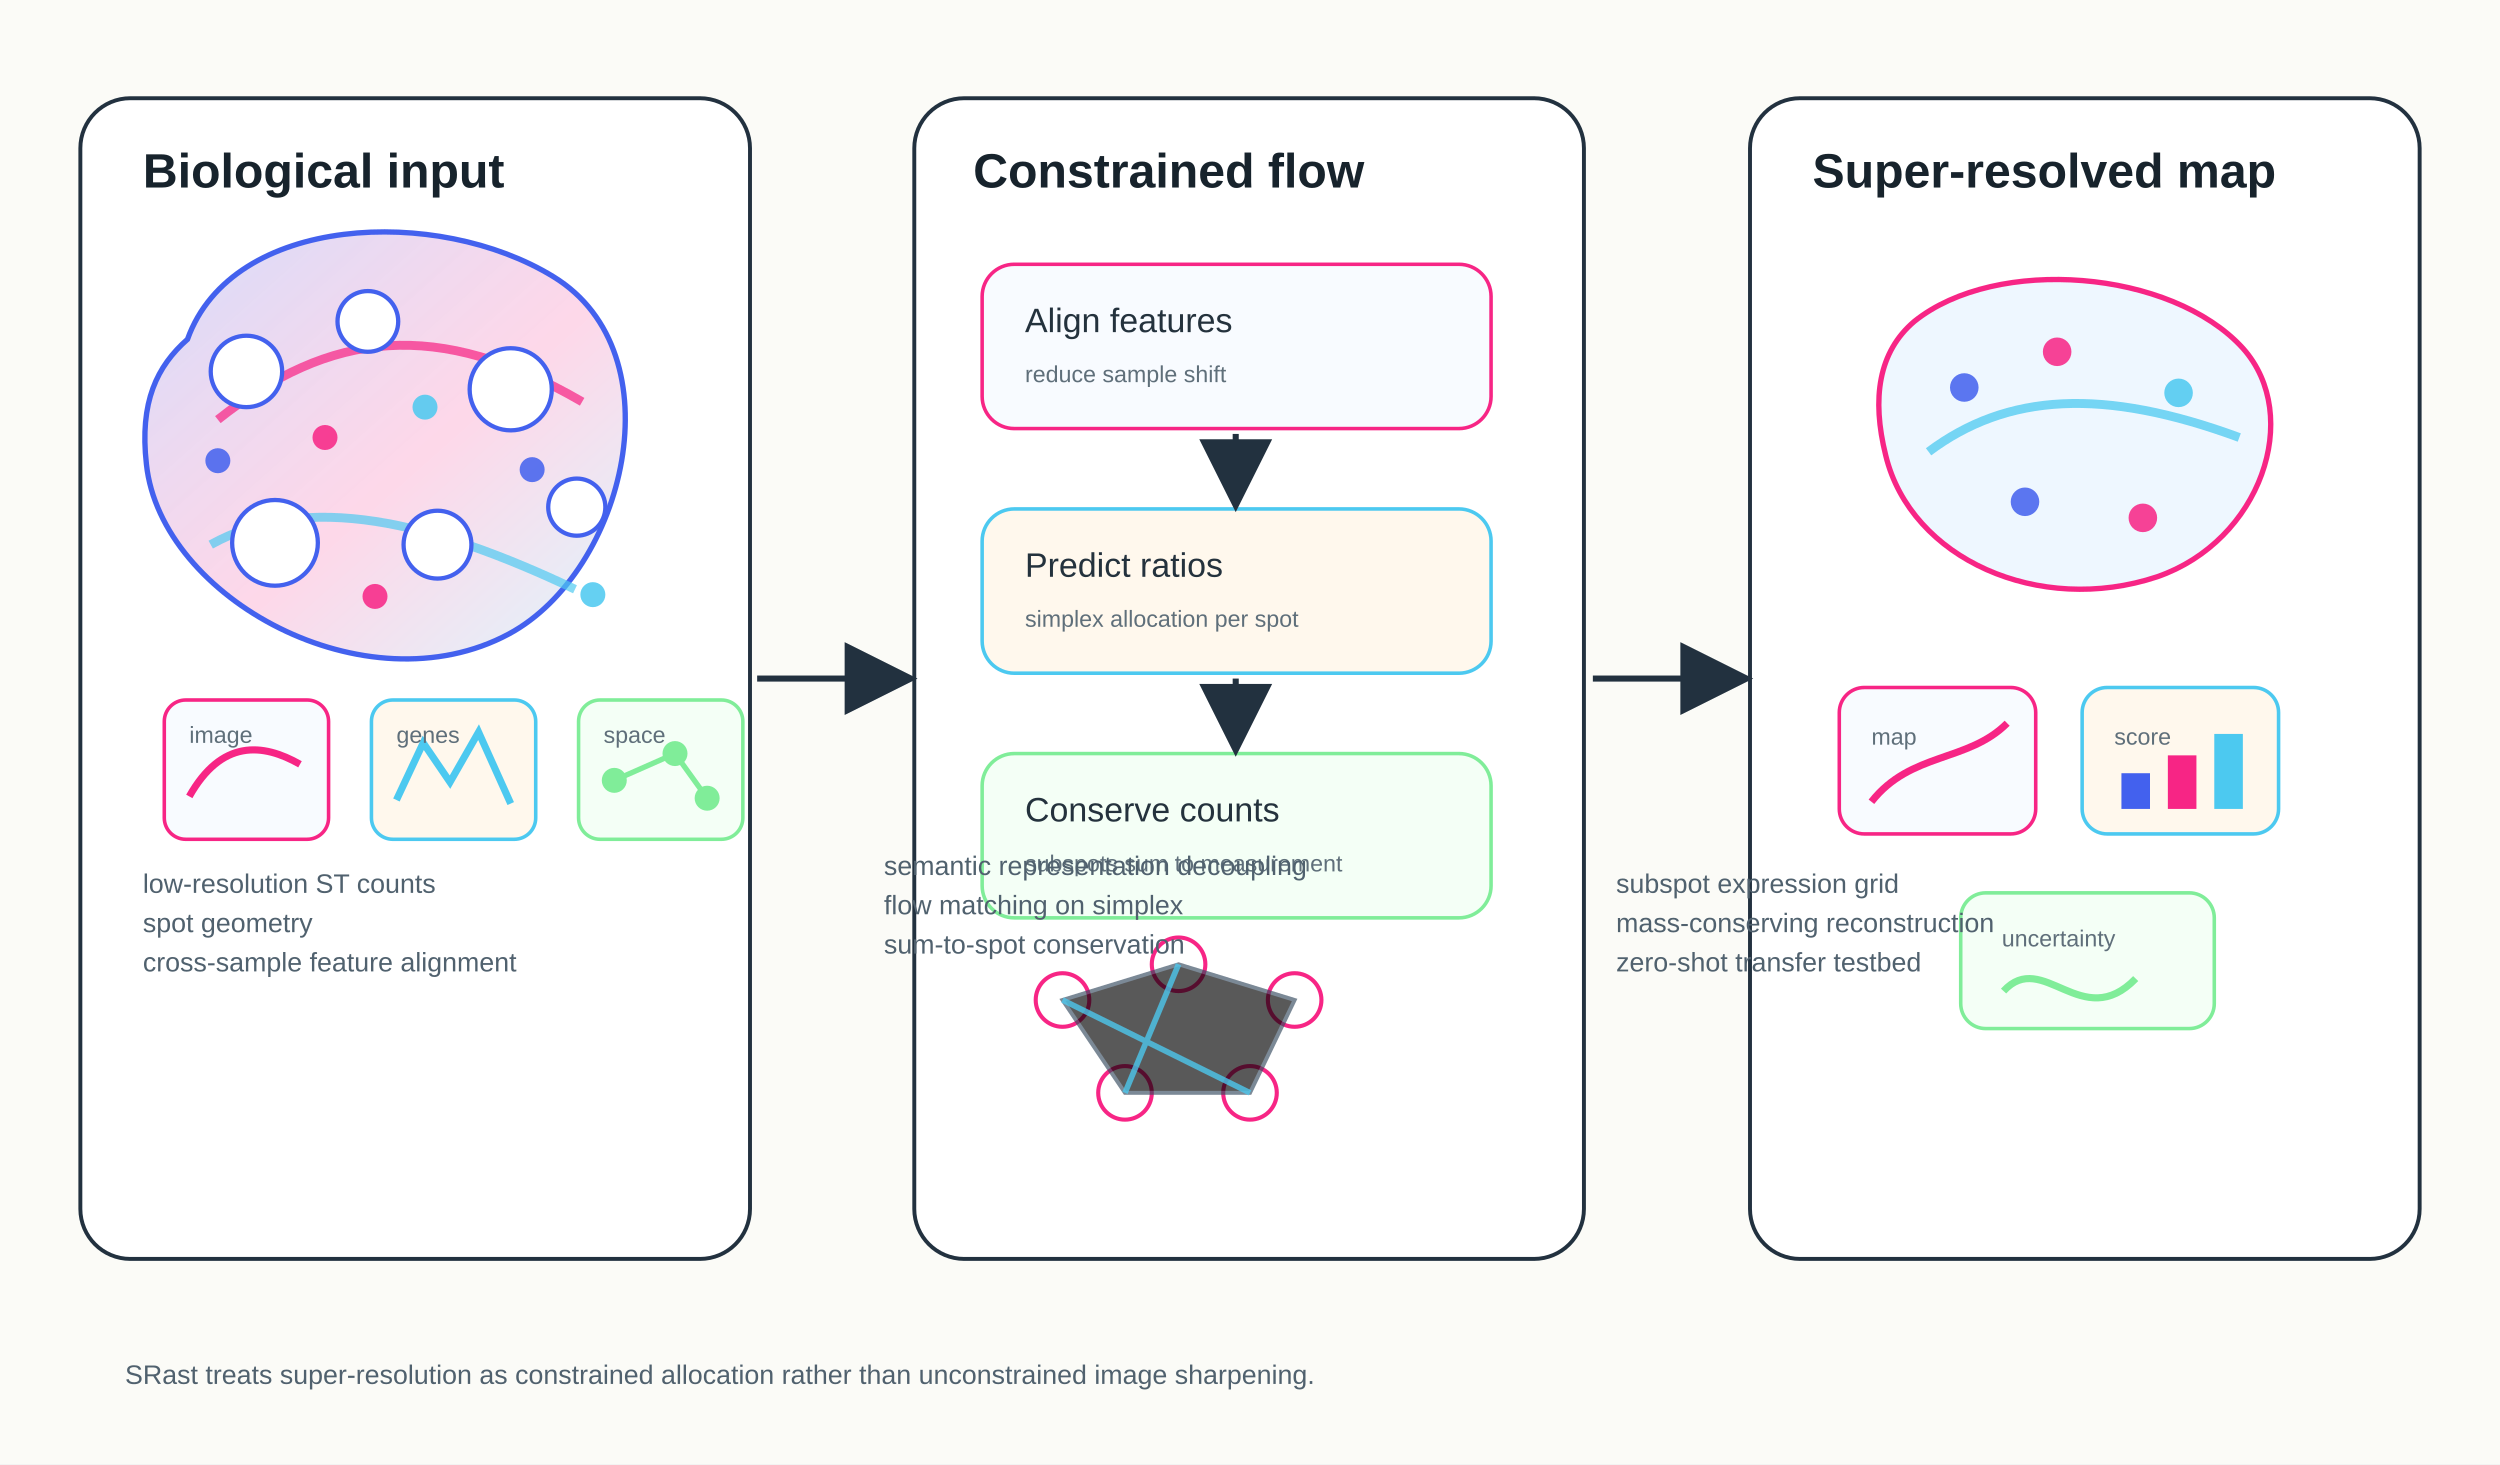
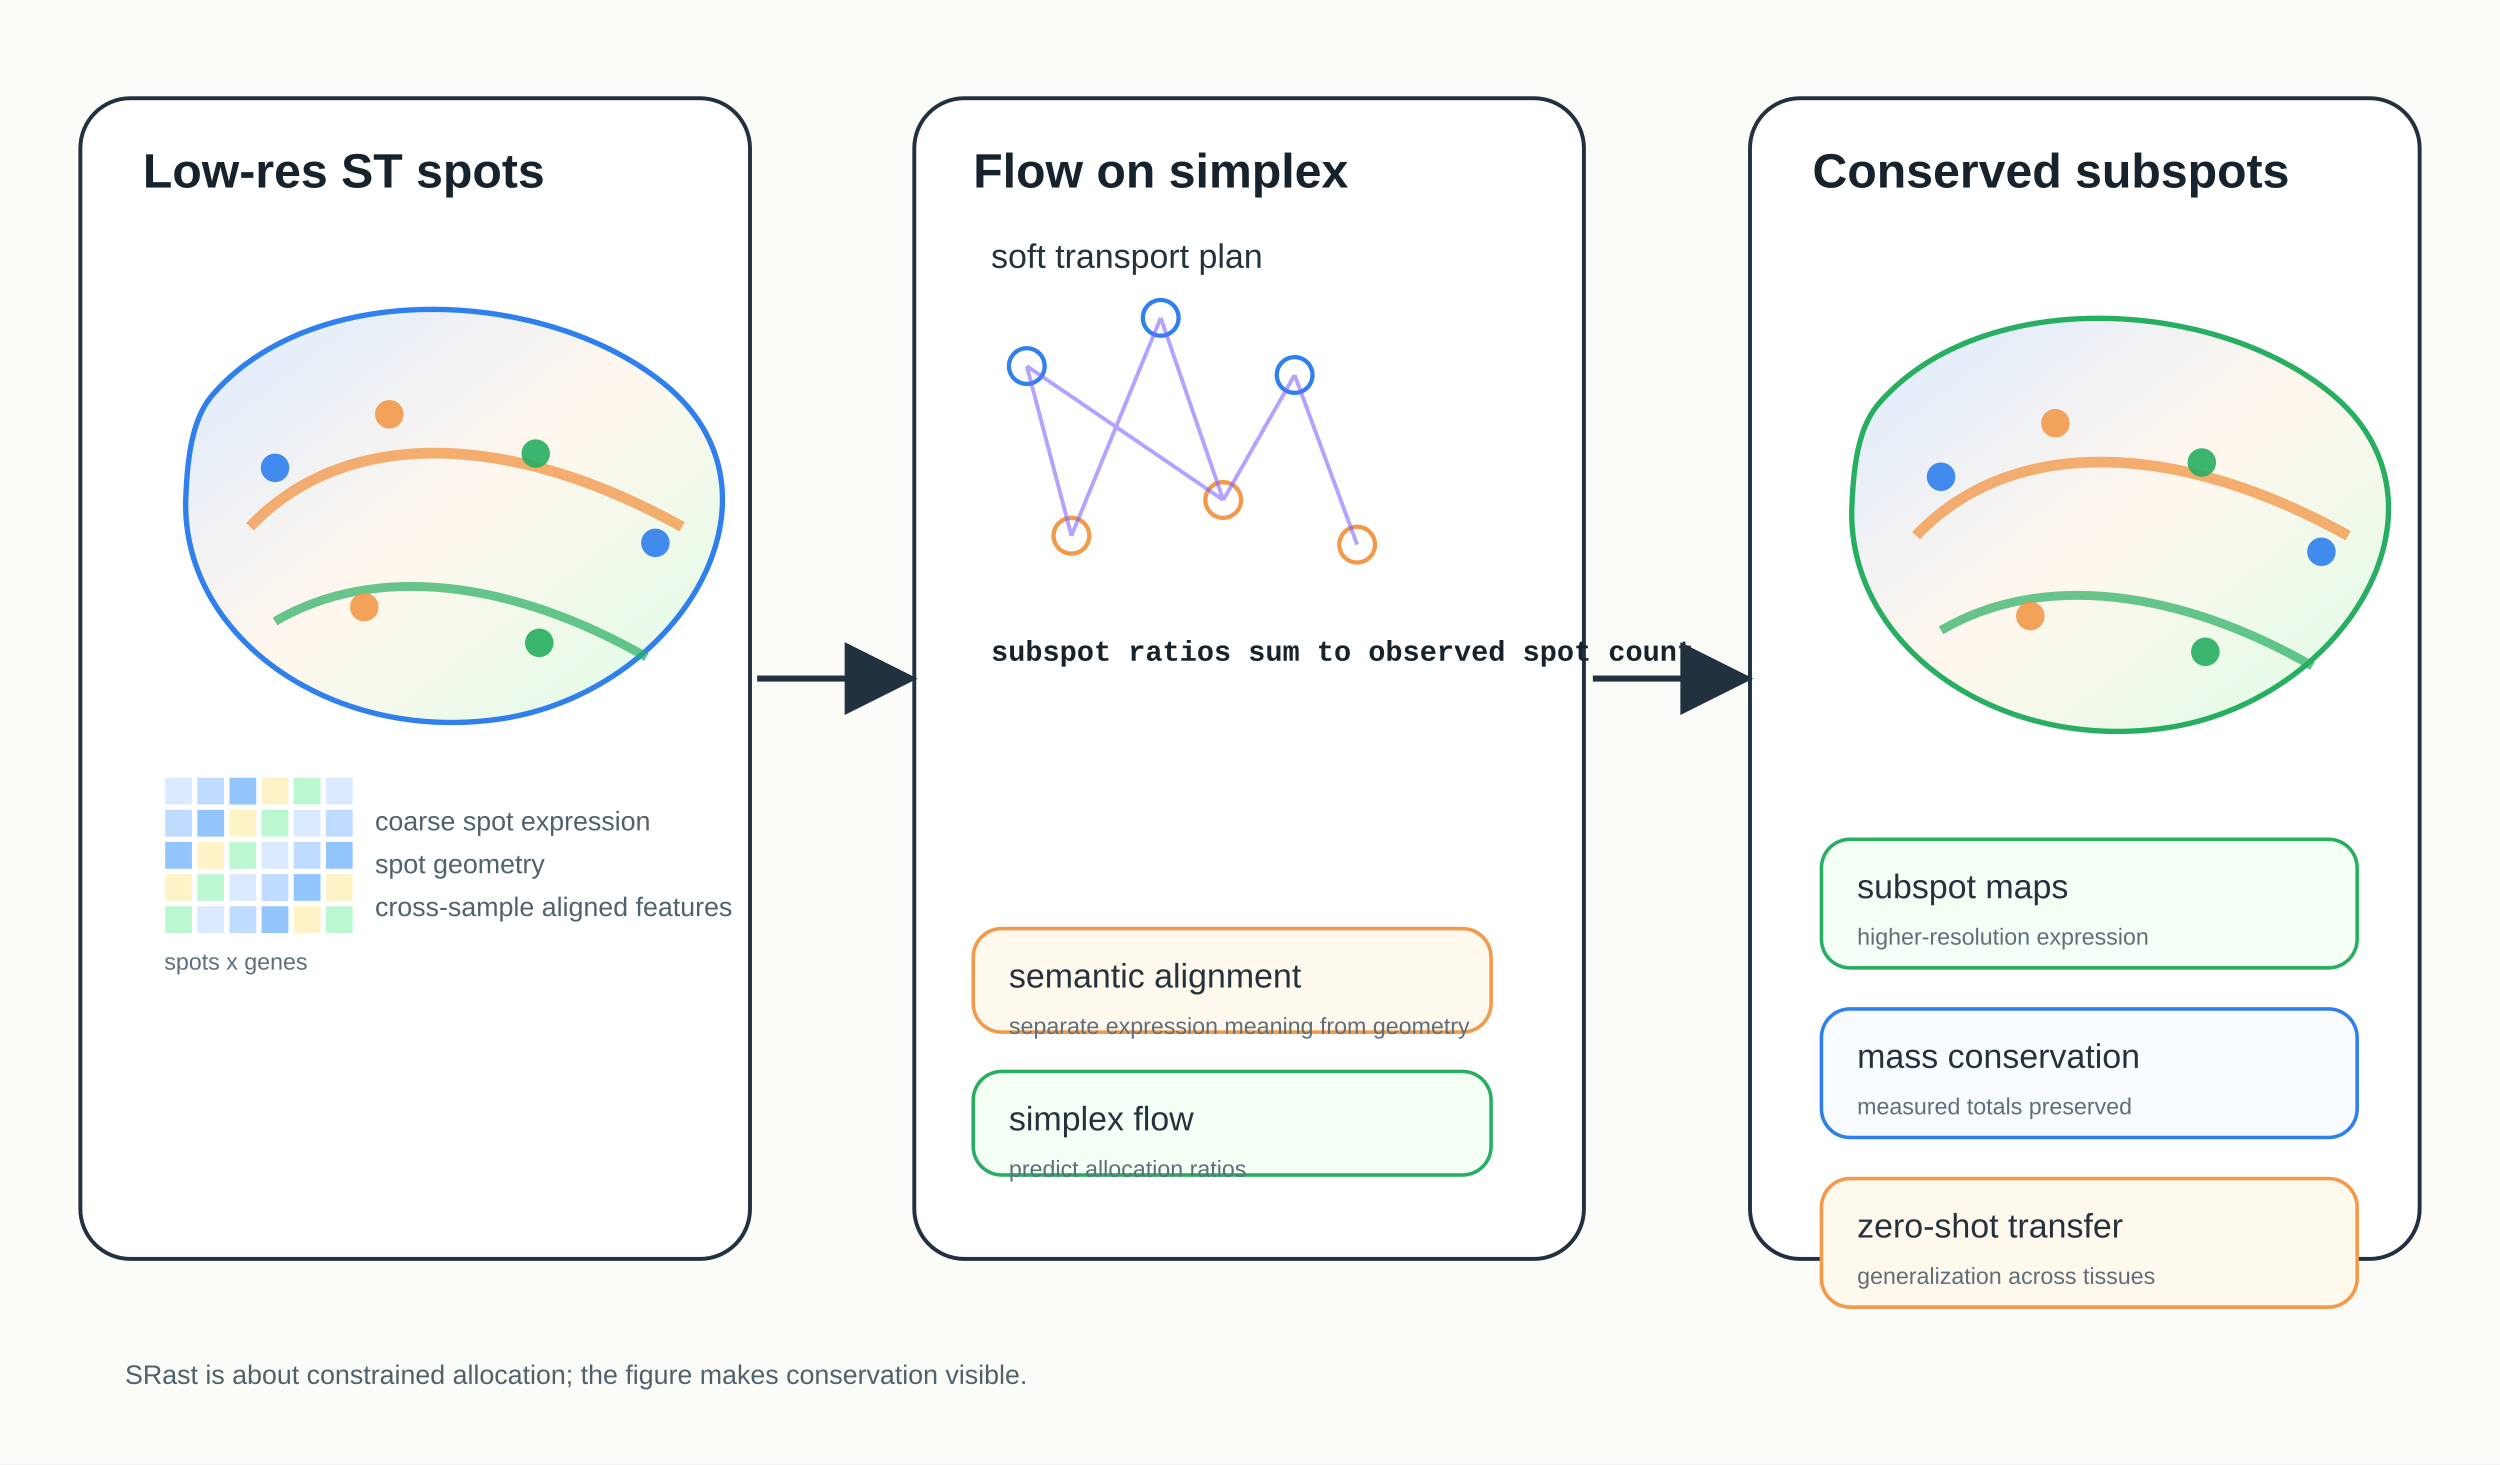
<svg xmlns="http://www.w3.org/2000/svg" width="1400" height="820" viewBox="0 0 1400 820" role="img" aria-labelledby="title desc">
  <defs>
-     <linearGradient id="tissueGrad" x1="0" x2="1" y1="0" y2="1">
-       <stop offset="0" stop-color="#4361ee" stop-opacity="0.22" />
-       <stop offset="0.55" stop-color="#f72585" stop-opacity="0.18" />
-       <stop offset="1" stop-color="#4cc9f0" stop-opacity="0.18" />
-     </linearGradient>
-     <linearGradient id="latentGrad" x1="0" x2="1">
-       <stop offset="0" stop-color="#f72585" stop-opacity="0.92" />
-       <stop offset="1" stop-color="#4cc9f0" stop-opacity="0.92" />
+     <linearGradient id="tissue" x1="0" x2="1" y1="0" y2="1">
+       <stop offset="0" stop-color="#dbeafe" />
+       <stop offset=".5" stop-color="#fff7ed" />
+       <stop offset="1" stop-color="#dcfce7" />
    </linearGradient>
    <marker id="arrow" markerWidth="12" markerHeight="12" refX="10" refY="6" orient="auto">
      <path d="M0,0 L12,6 L0,12 z" fill="#22313f" />
    </marker>
    <style>
-       .bg{fill:#fbfbf7}.panel{fill:#ffffff;stroke:#22313f;stroke-width:2.2}.h{font:700 27px Arial,sans-serif;fill:#17232c}.t{font:19px Arial,sans-serif;fill:#24323d}.s{font:15px Arial,sans-serif;fill:#50616e}.xs{font:13px Arial,sans-serif;fill:#5f6f7a}.arrow{stroke:#22313f;stroke-width:3.4;fill:none;marker-end:url(#arrow)}.cell{fill:#ffffff;stroke:#4361ee;stroke-width:2.4}.spot{fill:#4361ee;opacity:.86}.spot2{fill:#f72585;opacity:.86}.spot3{fill:#4cc9f0;opacity:.86}.node{fill:#ffffff;stroke:#f72585;stroke-width:2.3}.edge{stroke:#34495e;stroke-width:2.2;opacity:.65}.edge2{stroke:#4cc9f0;stroke-width:3.2;opacity:.78}.chip{fill:#f8fbff;stroke:#f72585;stroke-width:2}.chip2{fill:#fff8ed;stroke:#4cc9f0;stroke-width:2}.chip3{fill:#f4fff6;stroke:#80ed99;stroke-width:2}.latent{fill:url(#latentGrad);opacity:.86}.dash{stroke-dasharray:8 7}.thick{stroke-width:5}
+       .bg{fill:#fbfbf7}.panel{fill:#fff;stroke:#22313f;stroke-width:2.2}.h{font:700 27px Arial,sans-serif;fill:#17232c}.t{font:19px Arial,sans-serif;fill:#24323d}.s{font:15px Arial,sans-serif;fill:#50616e}.xs{font:13px Arial,sans-serif;fill:#5f6f7a}.formula{font:700 16px "Courier New",monospace;fill:#17232c}.arrow{stroke:#22313f;stroke-width:3.4;fill:none;marker-end:url(#arrow)}.arrow2{stroke:#22313f;stroke-width:3;fill:none;marker-end:url(#arrow)}.chip{fill:#f8fbff;stroke:#2f80ed;stroke-width:2}.chip2{fill:#fff8ed;stroke:#f2994a;stroke-width:2}.chip3{fill:#f4fff6;stroke:#27ae60;stroke-width:2}.spot{opacity:.9}.a{fill:#2f80ed}.b{fill:#f2994a}.c{fill:#27ae60}.node{fill:#fff;stroke-width:2.4}.blue{stroke:#2f80ed}.orange{stroke:#f2994a}.green{stroke:#27ae60}.soft{stroke:#7b61ff;stroke-width:2.2;opacity:.58;fill:none}.edge{stroke:#34495e;stroke-width:2.1;opacity:.62;fill:none}.strong{stroke:#f2994a;stroke-width:4;opacity:.85}
    </style>
  </defs>
  <rect class="bg" width="1400" height="820" />
  <rect class="panel" x="45" y="55" width="375" height="650" rx="28" />
  <rect class="panel" x="512" y="55" width="375" height="650" rx="28" />
  <rect class="panel" x="980" y="55" width="375" height="650" rx="28" />
-   <text class="h" x="80" y="105">Biological input</text>
-   <text class="h" x="545" y="105">Constrained flow</text>
-   <text class="h" x="1015" y="105">Super-resolved map</text>
-   <path d="M105 190 C130 120 245 115 310 155 C380 198 350 320 285 355 C205 398 90 335 82 260 C78 225 88 205 105 190 Z" fill="url(#tissueGrad)" stroke="#4361ee" stroke-width="3" />
-   <path d="M122 235 C185 185 245 178 326 225" stroke="#f72585" stroke-width="5" fill="none" opacity=".72" />
-   <path d="M118 305 C172 275 242 292 322 330" stroke="#4cc9f0" stroke-width="5" fill="none" opacity=".68" />
-   <circle class="cell" cx="138" cy="208" r="20" />
-   <circle class="cell" cx="206" cy="180" r="17" />
-   <circle class="cell" cx="286" cy="218" r="23" />
-   <circle class="cell" cx="154" cy="304" r="24" />
-   <circle class="cell" cx="245" cy="305" r="19" />
-   <circle class="cell" cx="323" cy="284" r="16" />
-   <circle class="spot" cx="122" cy="258" r="7" />
-   <circle class="spot2" cx="182" cy="245" r="7" />
-   <circle class="spot3" cx="238" cy="228" r="7" />
-   <circle class="spot" cx="298" cy="263" r="7" />
-   <circle class="spot2" cx="210" cy="334" r="7" />
-   <circle class="spot3" cx="332" cy="333" r="7" />
-   <g transform="translate(92 392)">
-     <rect class="chip" x="0" y="0" width="92" height="78" rx="12" />
-     <path d="M14 54 C32 22 55 24 76 36" stroke="#f72585" stroke-width="4" fill="none" />
-     <text class="xs" x="14" y="24">image</text>
-     <rect class="chip2" x="116" y="0" width="92" height="78" rx="12" />
-     <path d="M130 56 L145 24 L160 46 L176 18 L194 58" stroke="#4cc9f0" stroke-width="4" fill="none" />
-     <text class="xs" x="130" y="24">genes</text>
-     <rect class="chip3" x="232" y="0" width="92" height="78" rx="12" />
-     <circle cx="252" cy="45" r="7" fill="#80ed99" />
-     <circle cx="286" cy="30" r="7" fill="#80ed99" />
-     <circle cx="304" cy="55" r="7" fill="#80ed99" />
-     <path d="M252 45 L286 30 L304 55" stroke="#80ed99" stroke-width="3" fill="none" />
-     <text class="xs" x="246" y="24">space</text>
+   <text class="h" x="80" y="105">Low-res ST spots</text>
+   <text class="h" x="545" y="105">Flow on simplex</text>
+   <text class="h" x="1015" y="105">Conserved subspots</text>
+   <g transform="translate(82 150)">
+     <path d="M38 70 C96 5 225 12 290 65 C365 126 300 235 202 252 C106 268 20 208 22 130 C23 101 27 82 38 70 Z" fill="url(#tissue)" stroke="#2f80ed" stroke-width="3" />
+     <path d="M58 145 C112 88 205 92 300 145" stroke="#f2994a" stroke-width="6" fill="none" opacity=".78" />
+     <path d="M72 198 C128 165 205 175 280 218" stroke="#27ae60" stroke-width="5" fill="none" opacity=".7" />
+     <circle class="spot a" cx="72" cy="112" r="8" />
+     <circle class="spot b" cx="136" cy="82" r="8" />
+     <circle class="spot c" cx="218" cy="104" r="8" />
+     <circle class="spot a" cx="285" cy="154" r="8" />
+     <circle class="spot b" cx="122" cy="190" r="8" />
+     <circle class="spot c" cx="220" cy="210" r="8" />
  </g>
-   <text class="s" x="80" y="500">low-resolution ST counts</text>
-   <text class="s" x="80" y="522">spot geometry</text>
-   <text class="s" x="80" y="544">cross-sample feature alignment</text>
-   <path class="arrow" d="M424 380 C460 380 475 380 507 380" />
-   <g transform="translate(550 148)">
-     <rect class="chip" x="0" y="0" width="285" height="92" rx="18" />
-     <text class="t" x="24" y="38">Align features</text>
-     <text class="xs" x="24" y="66">reduce sample shift</text>
-     <rect class="chip2" x="0" y="137" width="285" height="92" rx="18" />
-     <text class="t" x="24" y="175">Predict ratios</text>
-     <text class="xs" x="24" y="203">simplex allocation per spot</text>
-     <rect class="chip3" x="0" y="274" width="285" height="92" rx="18" />
-     <text class="t" x="24" y="312">Conserve counts</text>
-     <text class="xs" x="24" y="340">subspots sum to measurement</text>
-     <path class="arrow" d="M142 95 L142 132" />
-     <path class="arrow" d="M142 232 L142 269" />
+   <g>
+     <rect x="92" y="435" width="16" height="16" fill="#dbeafe" stroke="#fff" />
+     <rect x="110" y="435" width="16" height="16" fill="#bfdbfe" stroke="#fff" />
+     <rect x="128" y="435" width="16" height="16" fill="#93c5fd" stroke="#fff" />
+     <rect x="146" y="435" width="16" height="16" fill="#fef3c7" stroke="#fff" />
+     <rect x="164" y="435" width="16" height="16" fill="#bbf7d0" stroke="#fff" />
+     <rect x="182" y="435" width="16" height="16" fill="#dbeafe" stroke="#fff" />
+     <rect x="92" y="453" width="16" height="16" fill="#bfdbfe" stroke="#fff" />
+     <rect x="110" y="453" width="16" height="16" fill="#93c5fd" stroke="#fff" />
+     <rect x="128" y="453" width="16" height="16" fill="#fef3c7" stroke="#fff" />
+     <rect x="146" y="453" width="16" height="16" fill="#bbf7d0" stroke="#fff" />
+     <rect x="164" y="453" width="16" height="16" fill="#dbeafe" stroke="#fff" />
+     <rect x="182" y="453" width="16" height="16" fill="#bfdbfe" stroke="#fff" />
+     <rect x="92" y="471" width="16" height="16" fill="#93c5fd" stroke="#fff" />
+     <rect x="110" y="471" width="16" height="16" fill="#fef3c7" stroke="#fff" />
+     <rect x="128" y="471" width="16" height="16" fill="#bbf7d0" stroke="#fff" />
+     <rect x="146" y="471" width="16" height="16" fill="#dbeafe" stroke="#fff" />
+     <rect x="164" y="471" width="16" height="16" fill="#bfdbfe" stroke="#fff" />
+     <rect x="182" y="471" width="16" height="16" fill="#93c5fd" stroke="#fff" />
+     <rect x="92" y="489" width="16" height="16" fill="#fef3c7" stroke="#fff" />
+     <rect x="110" y="489" width="16" height="16" fill="#bbf7d0" stroke="#fff" />
+     <rect x="128" y="489" width="16" height="16" fill="#dbeafe" stroke="#fff" />
+     <rect x="146" y="489" width="16" height="16" fill="#bfdbfe" stroke="#fff" />
+     <rect x="164" y="489" width="16" height="16" fill="#93c5fd" stroke="#fff" />
+     <rect x="182" y="489" width="16" height="16" fill="#fef3c7" stroke="#fff" />
+     <rect x="92" y="507" width="16" height="16" fill="#bbf7d0" stroke="#fff" />
+     <rect x="110" y="507" width="16" height="16" fill="#dbeafe" stroke="#fff" />
+     <rect x="128" y="507" width="16" height="16" fill="#bfdbfe" stroke="#fff" />
+     <rect x="146" y="507" width="16" height="16" fill="#93c5fd" stroke="#fff" />
+     <rect x="164" y="507" width="16" height="16" fill="#fef3c7" stroke="#fff" />
+     <rect x="182" y="507" width="16" height="16" fill="#bbf7d0" stroke="#fff" />
+     <text class="xs" x="92" y="543">spots x genes</text>
  </g>
-   <g transform="translate(595 560)">
-     <circle class="node" cx="0" cy="0" r="15" />
-     <circle class="node" cx="65" cy="-20" r="15" />
-     <circle class="node" cx="130" cy="0" r="15" />
-     <circle class="node" cx="35" cy="52" r="15" />
-     <circle class="node" cx="105" cy="52" r="15" />
-     <path class="edge" d="M0 0 L65 -20 L130 0 L105 52 L35 52 Z" />
-     <path class="edge2" d="M0 0 L105 52 M65 -20 L35 52" />
+   <text class="s" x="210" y="465">coarse spot expression</text>
+   <text class="s" x="210" y="489">spot geometry</text>
+   <text class="s" x="210" y="513">cross-sample aligned features</text>
+   <path class="arrow" d="M424 380 C462 380 475 380 507 380" />
+   <g transform="translate(555 150)">
+     <text class="t" x="0" y="0">soft transport plan</text>
+     <circle class="node blue" cx="20" cy="55" r="10" />
+     <circle class="node blue" cx="95" cy="28" r="10" />
+     <circle class="node blue" cx="170" cy="60" r="10" />
+     <circle class="node orange" cx="45" cy="150" r="10" />
+     <circle class="node orange" cx="130" cy="130" r="10" />
+     <circle class="node orange" cx="205" cy="155" r="10" />
+     <path class="soft" d="M20 55 L45 150 M20 55 L130 130 M95 28 L45 150 M95 28 L130 130 M170 60 L130 130 M170 60 L205 155" />
+     <text class="formula" x="0" y="220">subspot ratios sum to observed spot count</text>
  </g>
-   <text class="s" x="495" y="490">semantic representation decoupling</text>
-   <text class="s" x="495" y="512">flow matching on simplex</text>
-   <text class="s" x="495" y="534">sum-to-spot conservation</text>
+   <rect class="chip2" x="545" y="520" width="290" height="58" rx="16" />
+   <text class="t" x="565" y="553">semantic alignment</text>
+   <text class="xs" x="565" y="579">separate expression meaning from geometry</text>
+   <rect class="chip3" x="545" y="600" width="290" height="58" rx="16" />
+   <text class="t" x="565" y="633">simplex flow</text>
+   <text class="xs" x="565" y="659">predict allocation ratios</text>
  <path class="arrow" d="M892 380 C930 380 945 380 975 380" />
-   <g transform="translate(1030 135)">
-     <path d="M42 45 C88 8 186 16 226 60 C260 98 236 168 178 188 C112 210 40 178 26 120 C18 88 22 62 42 45 Z" fill="#eef7ff" stroke="#f72585" stroke-width="3" />
-     <path d="M50 118 C94 85 148 82 224 110" stroke="#4cc9f0" stroke-width="5" fill="none" opacity=".75" />
-     <circle class="spot" cx="70" cy="82" r="8" />
-     <circle class="spot2" cx="122" cy="62" r="8" />
-     <circle class="spot3" cx="190" cy="85" r="8" />
-     <circle class="spot" cx="104" cy="146" r="8" />
-     <circle class="spot2" cx="170" cy="155" r="8" />
-     <rect class="chip" x="0" y="250" width="110" height="82" rx="14" />
-     <text class="xs" x="18" y="282">map</text>
-     <path d="M18 314 C40 286 72 292 94 270" stroke="#f72585" stroke-width="4" fill="none" />
-     <rect class="chip2" x="136" y="250" width="110" height="82" rx="14" />
-     <text class="xs" x="154" y="282">score</text>
-     <rect x="158" y="298" width="16" height="20" fill="#4361ee" />
-     <rect x="184" y="288" width="16" height="30" fill="#f72585" />
-     <rect x="210" y="276" width="16" height="42" fill="#4cc9f0" />
-     <rect class="chip3" x="68" y="365" width="142" height="76" rx="14" />
-     <text class="xs" x="91" y="395">uncertainty</text>
-     <path d="M92 420 C114 396 136 444 166 413" stroke="#80ed99" stroke-width="4" fill="none" />
+   <g transform="translate(1015 155)">
+     <g transform="translate(0 0)">
+       <path d="M38 70 C96 5 225 12 290 65 C365 126 300 235 202 252 C106 268 20 208 22 130 C23 101 27 82 38 70 Z" fill="url(#tissue)" stroke="#27ae60" stroke-width="3" />
+       <path d="M58 145 C112 88 205 92 300 145" stroke="#f2994a" stroke-width="6" fill="none" opacity=".78" />
+       <path d="M72 198 C128 165 205 175 280 218" stroke="#27ae60" stroke-width="5" fill="none" opacity=".7" />
+       <circle class="spot a" cx="72" cy="112" r="8" />
+       <circle class="spot b" cx="136" cy="82" r="8" />
+       <circle class="spot c" cx="218" cy="104" r="8" />
+       <circle class="spot a" cx="285" cy="154" r="8" />
+       <circle class="spot b" cx="122" cy="190" r="8" />
+       <circle class="spot c" cx="220" cy="210" r="8" />
+     </g>
+     <rect class="chip3" x="5" y="315" width="300" height="72" rx="16" />
+     <text class="t" x="25" y="348">subspot maps</text>
+     <text class="xs" x="25" y="374">higher-resolution expression</text>
+     <rect class="chip" x="5" y="410" width="300" height="72" rx="16" />
+     <text class="t" x="25" y="443">mass conservation</text>
+     <text class="xs" x="25" y="469">measured totals preserved</text>
+     <rect class="chip2" x="5" y="505" width="300" height="72" rx="16" />
+     <text class="t" x="25" y="538">zero-shot transfer</text>
+     <text class="xs" x="25" y="564">generalization across tissues</text>
  </g>
-   <text class="s" x="905" y="500">subspot expression grid</text>
-   <text class="s" x="905" y="522">mass-conserving reconstruction</text>
-   <text class="s" x="905" y="544">zero-shot transfer testbed</text>
-   <text class="s" x="70" y="775">SRast treats super-resolution as constrained allocation rather than unconstrained image sharpening.</text>
+   <text class="s" x="70" y="775">SRast is about constrained allocation; the figure makes conservation visible.</text>
</svg>
